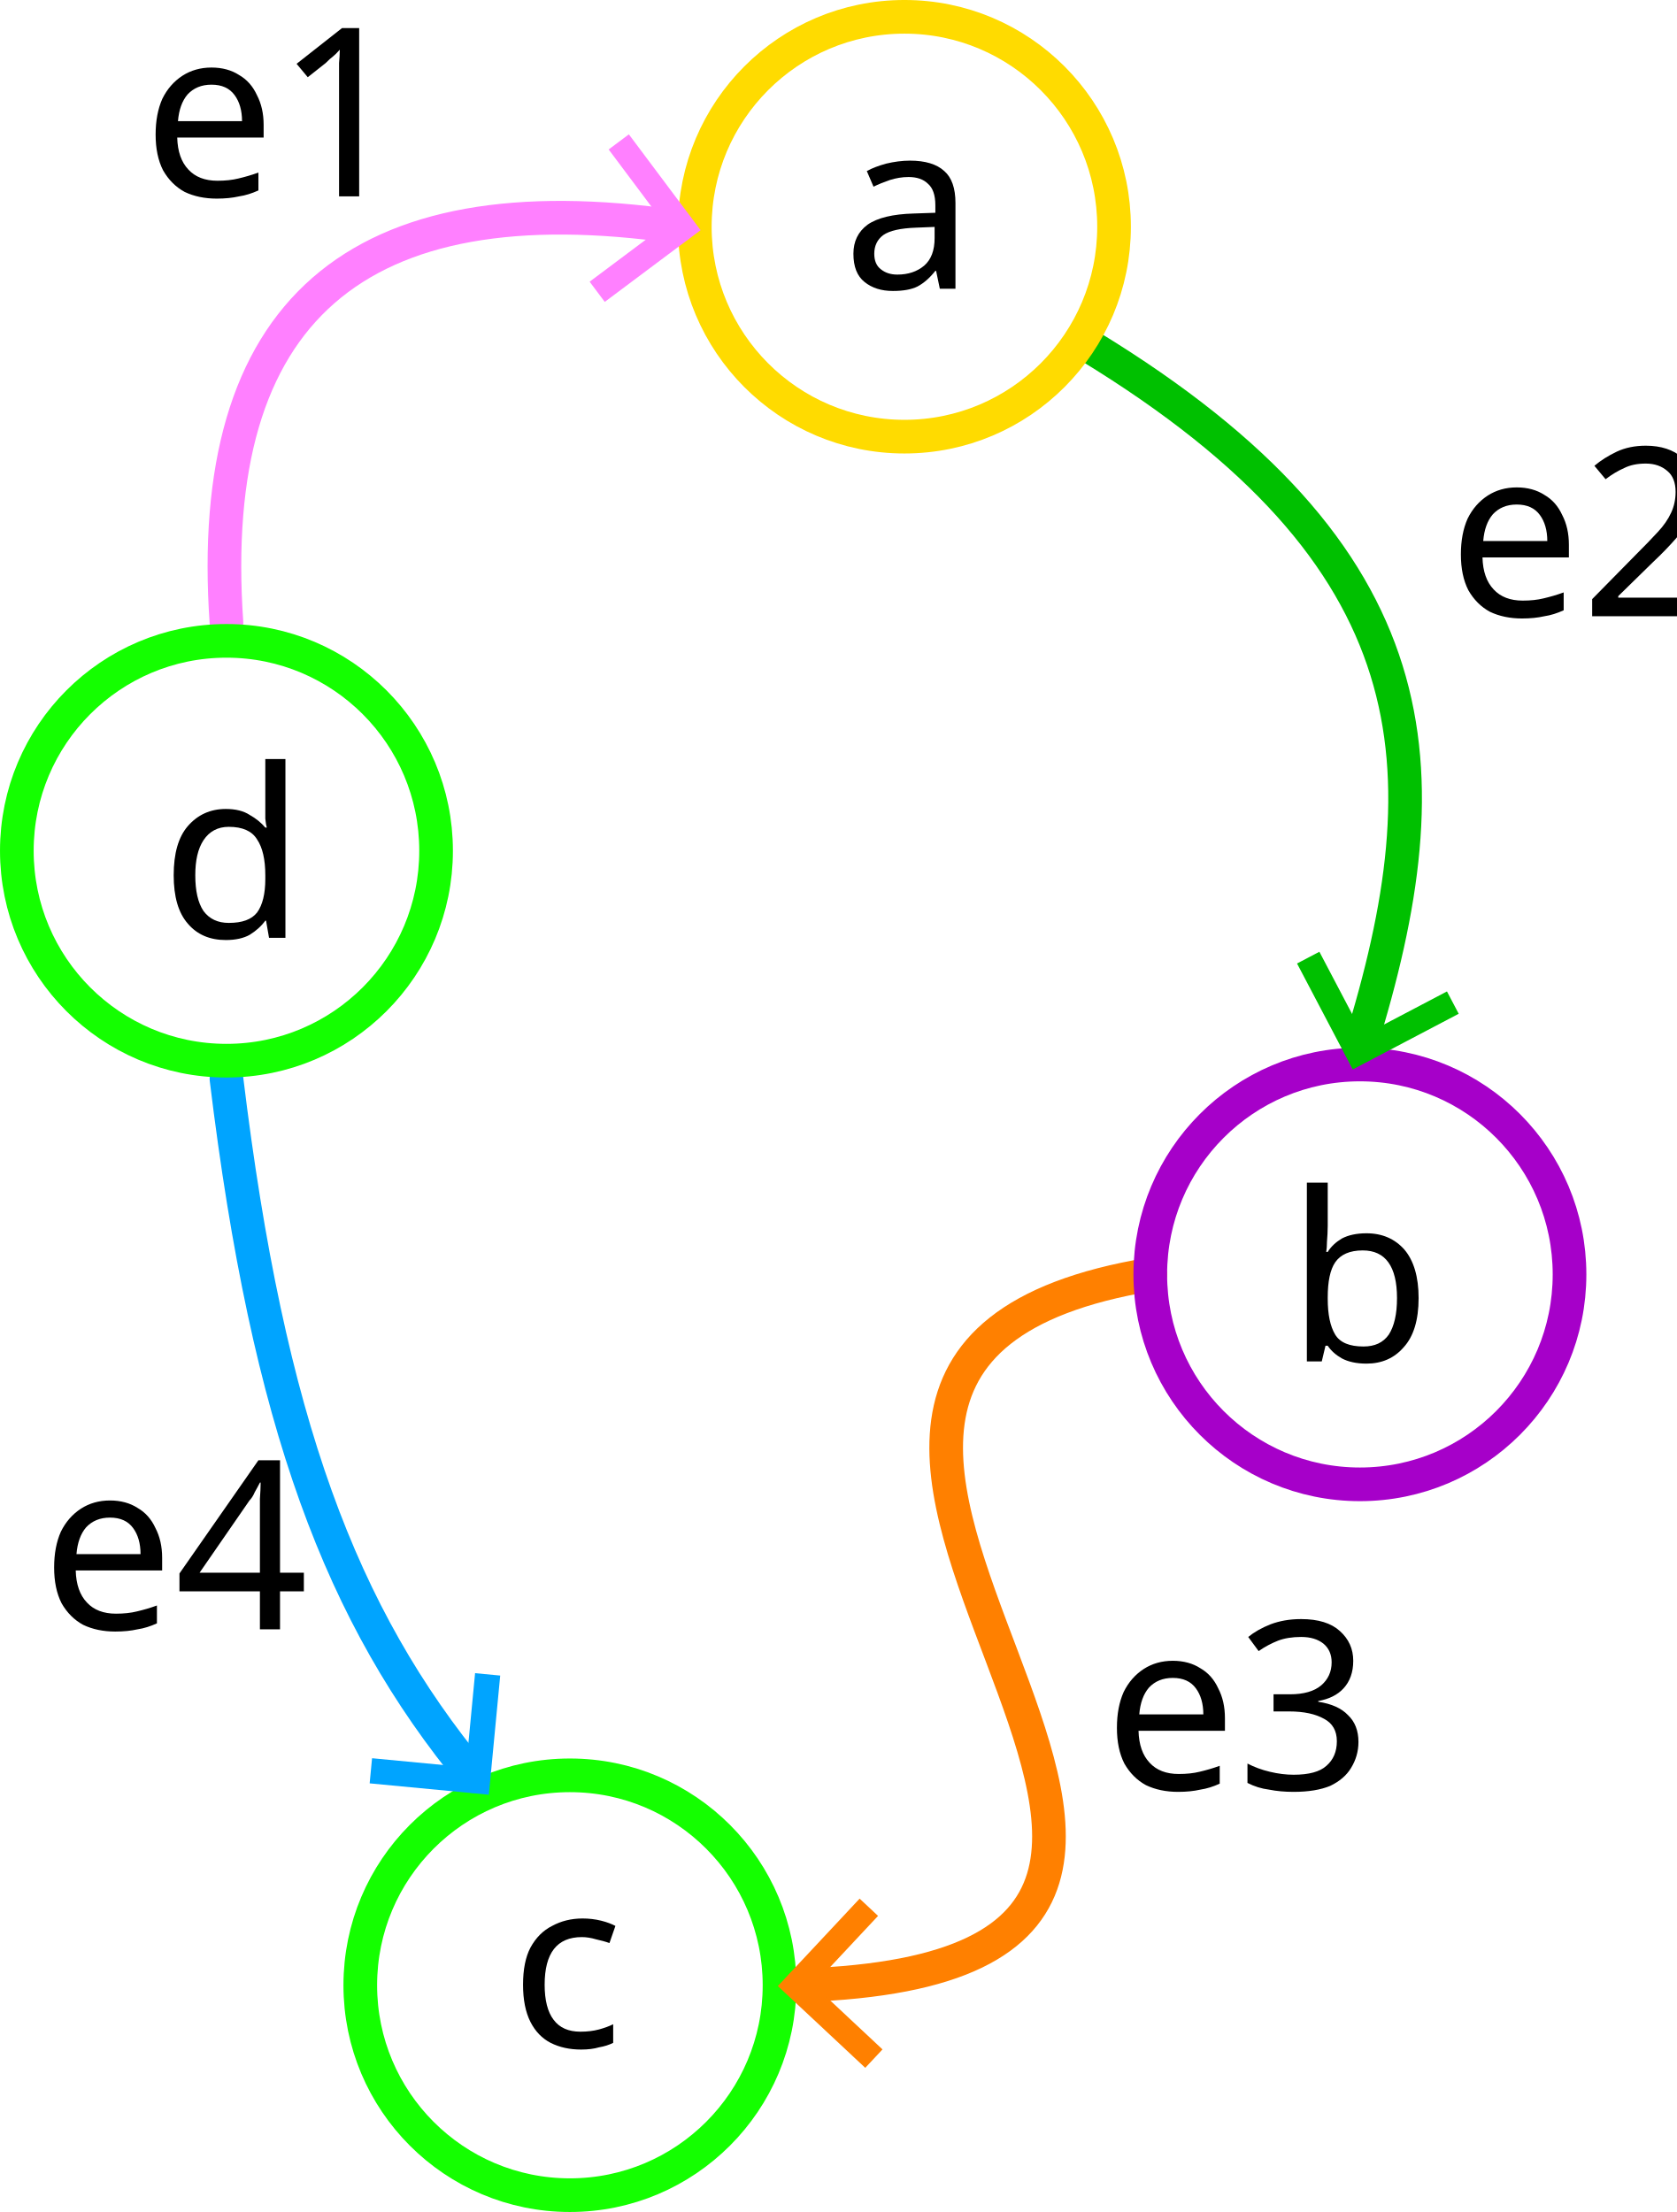
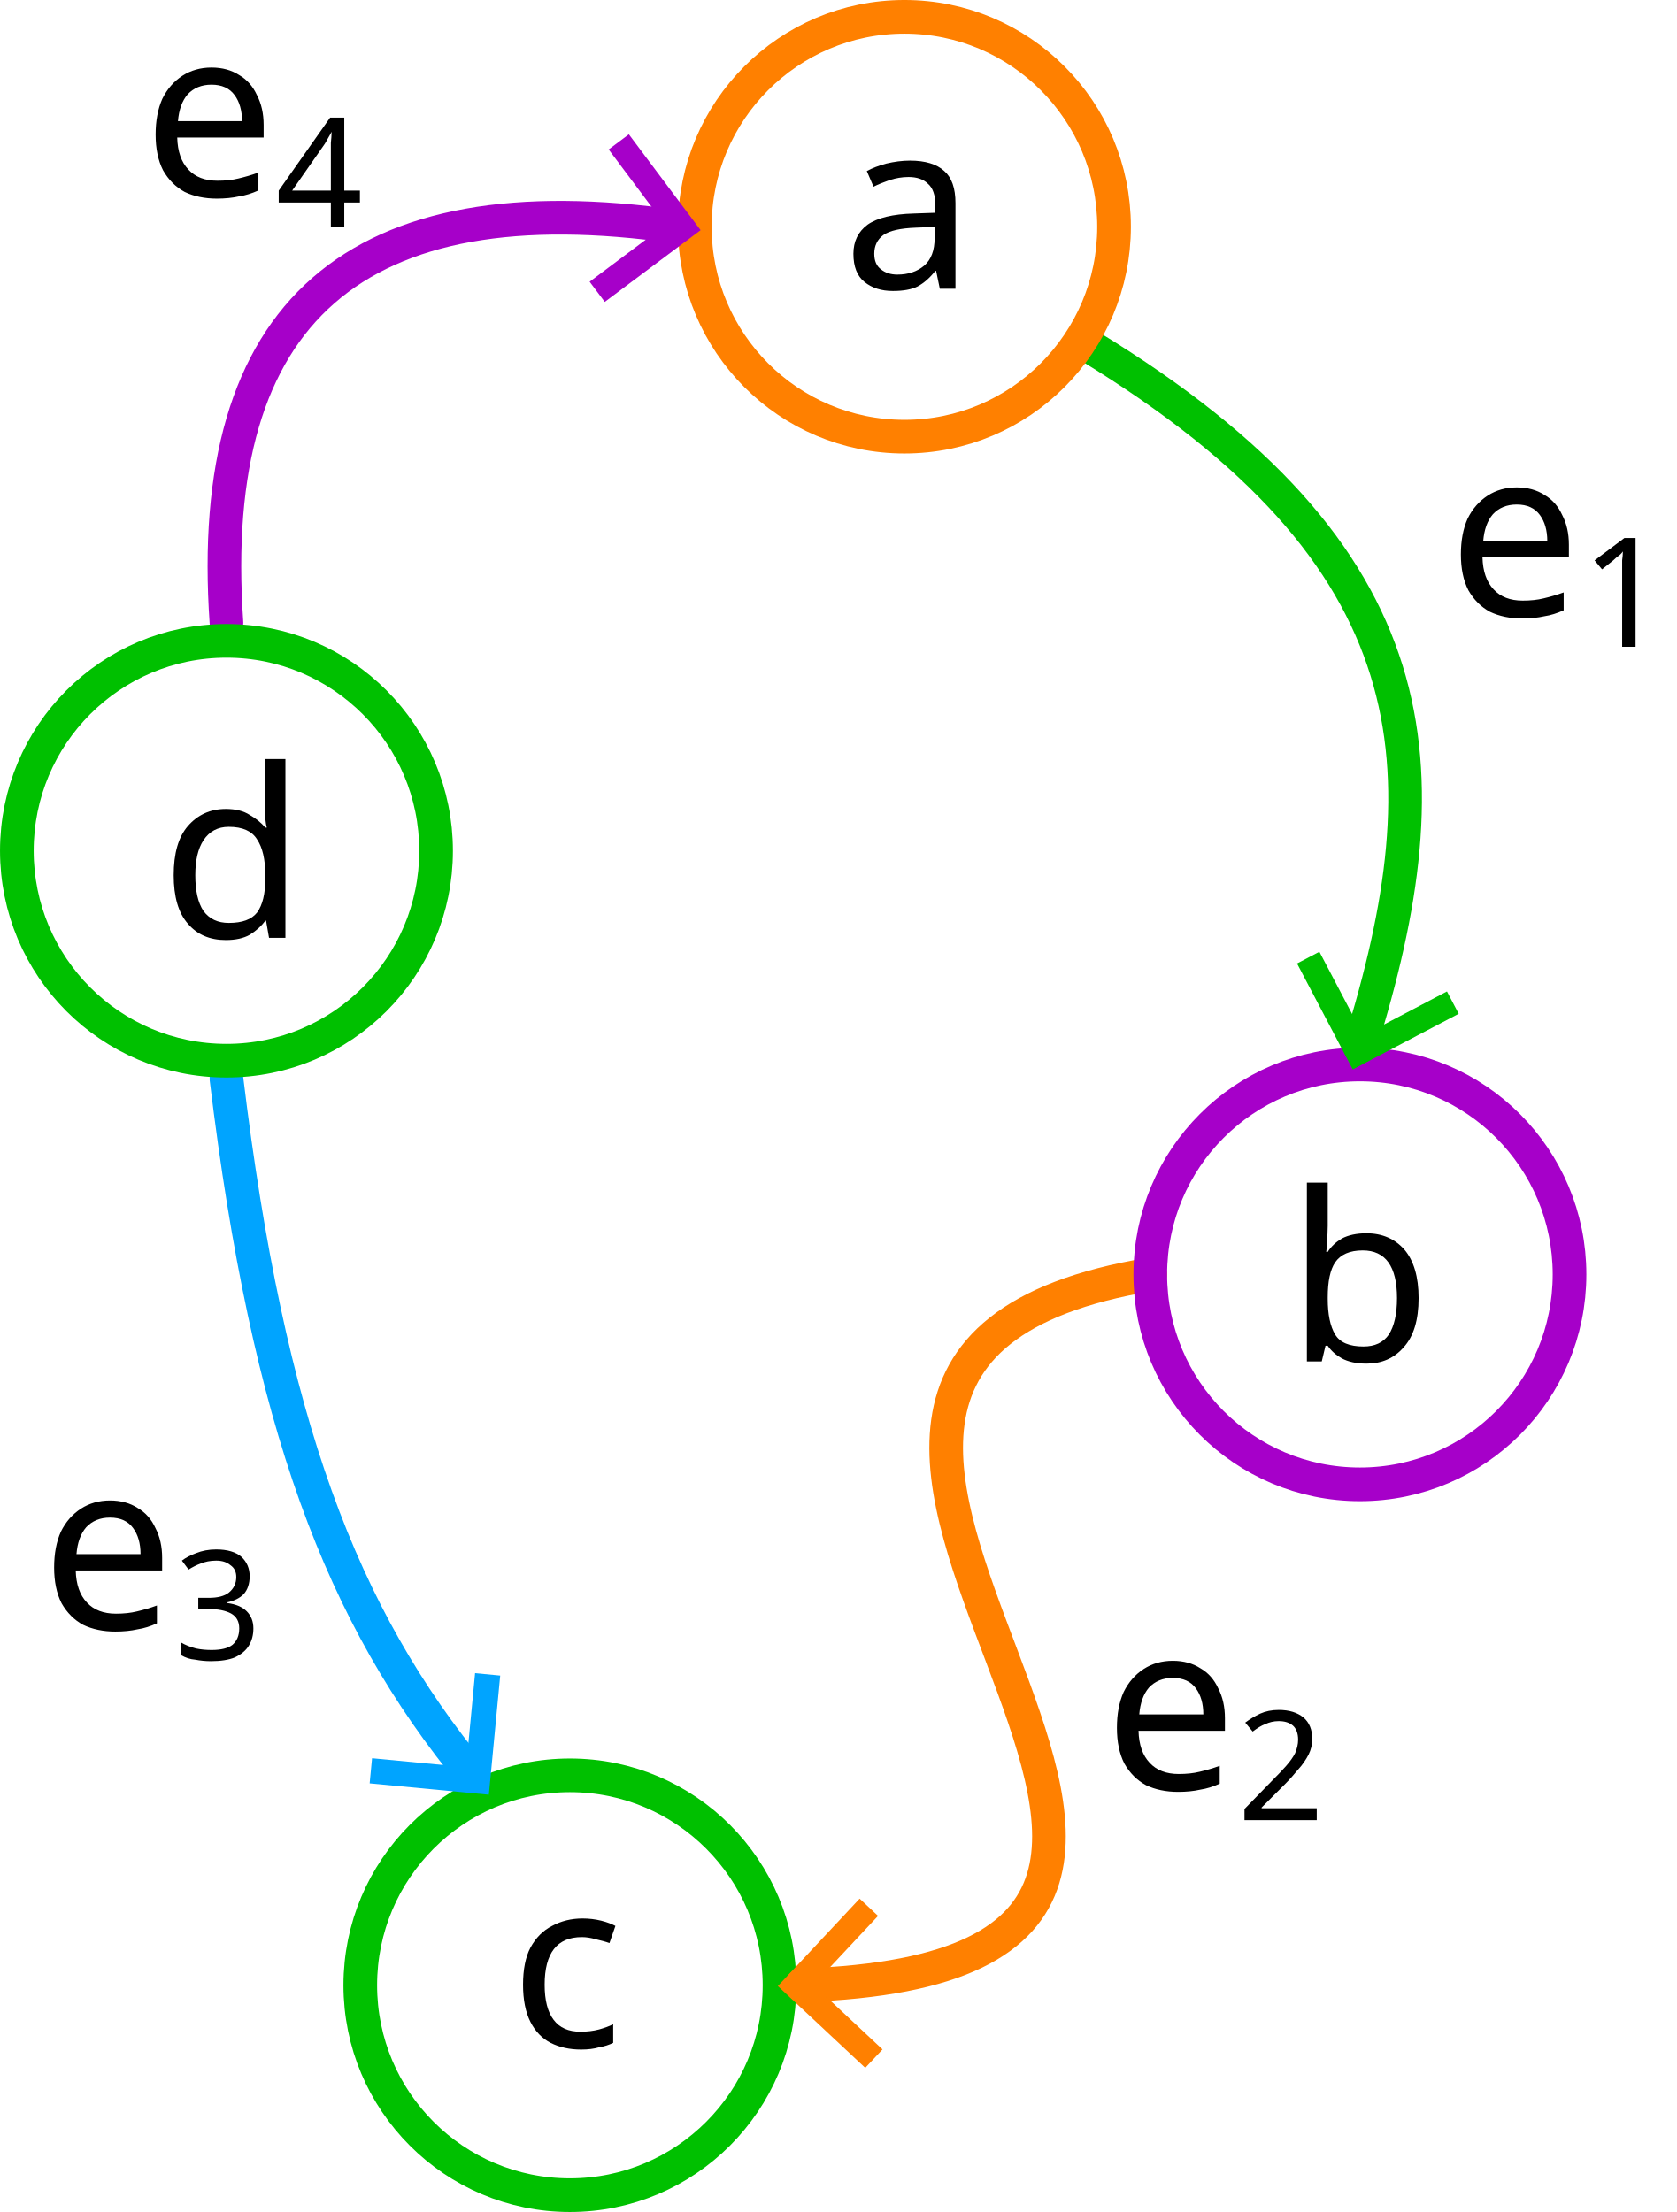
<svg xmlns="http://www.w3.org/2000/svg" width="35.165mm" height="46.407mm" viewBox="0 0 35.165 46.407" version="1.1" id="svg1">
  <defs id="defs1">
    <marker style="overflow:visible" id="ArrowWide-6" refX="0" refY="0" orient="auto-start-reverse" markerWidth="0.75" markerHeight="0.75" viewBox="0 0 1 1" preserveAspectRatio="xMidYMid">
      <path style="fill:none;stroke:context-stroke;stroke-width:1;stroke-linecap:butt" d="M 3,-3 0,0 3,3" transform="rotate(180,0.125,0)" id="path11-8" />
    </marker>
    <marker style="overflow:visible" id="marker13-2" refX="0" refY="0" orient="auto-start-reverse" markerWidth="0.75" markerHeight="1" viewBox="0 0 1 1" preserveAspectRatio="xMidYMid">
      <path style="fill:none;stroke:context-stroke;stroke-width:1;stroke-linecap:butt" d="M 3,-3 0,0 3,3" transform="rotate(180,0.125,0)" id="path13-0" />
    </marker>
  </defs>
  <g id="layer1" transform="translate(-82.02083,-98.95417)">
    <text xml:space="preserve" style="font-size:4.939px;font-family:'Fira Sans';-inkscape-font-specification:'Fira Sans, Normal';fill:#000000;fill-opacity:1;stroke:none;stroke-width:3.528;stroke-linecap:round;stroke-linejoin:round;stroke-opacity:1" x="85.018" y="103.075" id="text1">
-       <tspan id="tspan1" style="fill:#000000;fill-opacity:1;stroke:none;stroke-width:3.528" x="85.018" y="103.075">e1</tspan>
+       <tspan id="tspan1" style="fill:#000000;fill-opacity:1;stroke:none;stroke-width:3.528" x="85.018" y="103.075">e<tspan style="font-size:65%;baseline-shift:sub" id="tspan2">4</tspan>
+       </tspan>
    </text>
    <text xml:space="preserve" style="font-size:4.939px;font-family:'Fira Sans';-inkscape-font-specification:'Fira Sans, Normal';fill:#000000;fill-opacity:1;stroke:none;stroke-width:3.528;stroke-linecap:round;stroke-linejoin:round;stroke-opacity:1" x="112.4" y="111.88" id="text1-6">
-       <tspan id="tspan1-8" style="fill:#000000;fill-opacity:1;stroke:none;stroke-width:3.528" x="112.4" y="111.88">e2</tspan>
+       <tspan id="tspan1-8" style="fill:#000000;fill-opacity:1;stroke:none;stroke-width:3.528" x="112.4" y="111.88">e<tspan style="font-size:65%;baseline-shift:sub" id="tspan3">1</tspan>
+       </tspan>
    </text>
    <text xml:space="preserve" style="font-size:4.939px;font-family:'Fira Sans';-inkscape-font-specification:'Fira Sans, Normal';fill:#000000;fill-opacity:1;stroke:none;stroke-width:3.528;stroke-linecap:round;stroke-linejoin:round;stroke-opacity:1" x="105.184" y="136.499" id="text1-1">
-       <tspan id="tspan1-4" style="fill:#000000;fill-opacity:1;stroke:none;stroke-width:3.528" x="105.184" y="136.499">e3</tspan>
+       <tspan id="tspan1-4" style="fill:#000000;fill-opacity:1;stroke:none;stroke-width:3.528" x="105.184" y="136.499">e<tspan style="font-size:65%;baseline-shift:sub" id="tspan4">2</tspan>
+       </tspan>
    </text>
    <text xml:space="preserve" style="font-size:4.939px;font-family:'Fira Sans';-inkscape-font-specification:'Fira Sans, Normal';fill:#000000;fill-opacity:1;stroke:none;stroke-width:3.528;stroke-linecap:round;stroke-linejoin:round;stroke-opacity:1" x="82.892" y="133.134" id="text1-68">
-       <tspan id="tspan1-9" style="fill:#000000;fill-opacity:1;stroke:none;stroke-width:3.528" x="82.892" y="133.134">e4</tspan>
+       <tspan id="tspan1-9" style="fill:#000000;fill-opacity:1;stroke:none;stroke-width:3.528" x="82.892" y="133.134">e<tspan style="font-size:65%;baseline-shift:sub" id="tspan5">3</tspan>
+       </tspan>
    </text>
    <text xml:space="preserve" style="font-style:normal;font-variant:normal;font-weight:normal;font-stretch:normal;font-size:4.939px;font-family:'Fira Sans';-inkscape-font-specification:'Fira Sans, Normal';font-variant-ligatures:normal;font-variant-caps:normal;font-variant-numeric:normal;font-variant-east-asian:normal;fill:#000000;fill-opacity:1;stroke:none;stroke-width:1.161;stroke-linecap:round;stroke-linejoin:round;stroke-opacity:1" x="92.728" y="141.906" id="text15-9">
      <tspan id="tspan15-1" style="font-style:normal;font-variant:normal;font-weight:normal;font-stretch:normal;font-size:4.939px;font-family:'Fira Sans';-inkscape-font-specification:'Fira Sans, Normal';font-variant-ligatures:normal;font-variant-caps:normal;font-variant-numeric:normal;font-variant-east-asian:normal;fill:#000000;fill-opacity:1;stroke:none;stroke-width:1.161" x="92.728" y="141.906">c</tspan>
    </text>
-     <ellipse style="fill:none;fill-opacity:1;stroke:#14ff00;stroke-width:0.706;stroke-linecap:round;stroke-linejoin:round;stroke-dasharray:none;stroke-opacity:1" id="path1-5-4" cx="93.975" cy="140.604" rx="4.397" ry="4.404" />
+     <ellipse style="fill:none;fill-opacity:1;stroke:#00c000;stroke-width:0.706;stroke-linecap:round;stroke-linejoin:round;stroke-dasharray:none;stroke-opacity:1" id="path1-5-4" cx="93.975" cy="140.604" rx="4.397" ry="4.404" />
    <path style="fill:none;fill-opacity:1;stroke:#00a4ff;stroke-width:0.706;stroke-linecap:round;stroke-linejoin:round;stroke-dasharray:none;stroke-opacity:1;marker-end:url(#ArrowWide-6)" d="m 86.771,121.588 c 0.878,7.228 2.398,11.258 5.181,14.628" id="path6-8" />
    <path style="fill:none;fill-opacity:1;stroke:#ff8000;stroke-width:0.706;stroke-linecap:round;stroke-linejoin:round;stroke-dasharray:none;stroke-opacity:1;marker-start:url(#marker13-2)" d="m 98.843,140.604 c 13.206,-0.44 -4.451,-12.964 7.305,-14.913" id="path9-7" />
    <ellipse style="fill:none;fill-opacity:1;stroke:#a600c9;stroke-width:0.706;stroke-linecap:round;stroke-linejoin:round;stroke-dasharray:none;stroke-opacity:1" id="path1-2-6-5" cx="110.546" cy="125.691" rx="4.397" ry="4.404" />
    <path style="fill:none;fill-opacity:1;stroke:#00c000;stroke-width:0.706;stroke-linecap:round;stroke-linejoin:round;stroke-dasharray:none;stroke-opacity:1;marker-end:url(#ArrowWide-6)" d="m 104.884,106.224 c 7.21,4.402 7.487,8.816 5.662,14.683" id="path5-4" />
-     <ellipse style="fill:none;fill-opacity:1;stroke:#ffdb00;stroke-width:0.706;stroke-linecap:round;stroke-linejoin:round;stroke-dasharray:none;stroke-opacity:1" id="ellipse3" cx="100.992" cy="103.711" rx="4.397" ry="4.404" />
-     <path style="fill:none;fill-opacity:1;stroke:#ff80ff;stroke-width:0.706;stroke-linecap:round;stroke-linejoin:round;stroke-dasharray:none;stroke-opacity:1;marker-start:url(#marker13-2)" d="m 96.215,103.711 c -6.709,-0.965 -9.9,1.76 -9.444,8.308" id="path4-0" />
-     <ellipse style="fill:none;fill-opacity:1;stroke:#14ff00;stroke-width:0.706;stroke-linecap:round;stroke-linejoin:round;stroke-dasharray:none;stroke-opacity:1" id="path1-0-9" cx="86.771" cy="116.803" rx="4.397" ry="4.404" />
+     <ellipse style="fill:none;fill-opacity:1;stroke:#ff8000;stroke-width:0.706;stroke-linecap:round;stroke-linejoin:round;stroke-dasharray:none;stroke-opacity:1" id="ellipse3" cx="100.992" cy="103.711" rx="4.397" ry="4.404" />
+     <path style="fill:none;fill-opacity:1;stroke:#a600c9;stroke-width:0.706;stroke-linecap:round;stroke-linejoin:round;stroke-dasharray:none;stroke-opacity:1;marker-start:url(#marker13-2)" d="m 96.215,103.711 c -6.709,-0.965 -9.9,1.76 -9.444,8.308" id="path4-0" />
+     <ellipse style="fill:none;fill-opacity:1;stroke:#00c000;stroke-width:0.706;stroke-linecap:round;stroke-linejoin:round;stroke-dasharray:none;stroke-opacity:1" id="path1-0-9" cx="86.771" cy="116.803" rx="4.397" ry="4.404" />
    <text xml:space="preserve" style="font-style:normal;font-variant:normal;font-weight:normal;font-stretch:normal;font-size:4.939px;font-family:'Fira Sans';-inkscape-font-specification:'Fira Sans, Normal';font-variant-ligatures:normal;font-variant-caps:normal;font-variant-numeric:normal;font-variant-east-asian:normal;fill:#000000;fill-opacity:1;stroke:none;stroke-width:1.161;stroke-linecap:round;stroke-linejoin:round;stroke-opacity:1" x="99.686" y="105.012" id="text13-2">
      <tspan id="tspan13-7" style="font-style:normal;font-variant:normal;font-weight:normal;font-stretch:normal;font-size:4.939px;font-family:'Fira Sans';-inkscape-font-specification:'Fira Sans, Normal';font-variant-ligatures:normal;font-variant-caps:normal;font-variant-numeric:normal;font-variant-east-asian:normal;fill:#000000;fill-opacity:1;stroke:none;stroke-width:1.161" x="99.686" y="105.012">a</tspan>
    </text>
    <text xml:space="preserve" style="font-style:normal;font-variant:normal;font-weight:normal;font-stretch:normal;font-size:4.939px;font-family:'Fira Sans';-inkscape-font-specification:'Fira Sans, Normal';font-variant-ligatures:normal;font-variant-caps:normal;font-variant-numeric:normal;font-variant-east-asian:normal;fill:#000000;fill-opacity:1;stroke:none;stroke-width:1.161;stroke-linecap:round;stroke-linejoin:round;stroke-opacity:1" x="109.013" y="127.514" id="text14-2">
      <tspan id="tspan14-2" style="font-style:normal;font-variant:normal;font-weight:normal;font-stretch:normal;font-size:4.939px;font-family:'Fira Sans';-inkscape-font-specification:'Fira Sans, Normal';font-variant-ligatures:normal;font-variant-caps:normal;font-variant-numeric:normal;font-variant-east-asian:normal;fill:#000000;fill-opacity:1;stroke:none;stroke-width:1.161" x="109.013" y="127.514">b</tspan>
    </text>
    <text xml:space="preserve" style="font-style:normal;font-variant:normal;font-weight:normal;font-stretch:normal;font-size:4.939px;font-family:'Fira Sans';-inkscape-font-specification:'Fira Sans, Normal';font-variant-ligatures:normal;font-variant-caps:normal;font-variant-numeric:normal;font-variant-east-asian:normal;fill:#000000;fill-opacity:1;stroke:none;stroke-width:1.161;stroke-linecap:round;stroke-linejoin:round;stroke-opacity:1" x="85.4" y="118.626" id="text16-0">
      <tspan id="tspan16-6" style="font-style:normal;font-variant:normal;font-weight:normal;font-stretch:normal;font-size:4.939px;font-family:'Fira Sans';-inkscape-font-specification:'Fira Sans, Normal';font-variant-ligatures:normal;font-variant-caps:normal;font-variant-numeric:normal;font-variant-east-asian:normal;fill:#000000;fill-opacity:1;stroke:none;stroke-width:1.161" x="85.4" y="118.626">d</tspan>
    </text>
  </g>
</svg>
